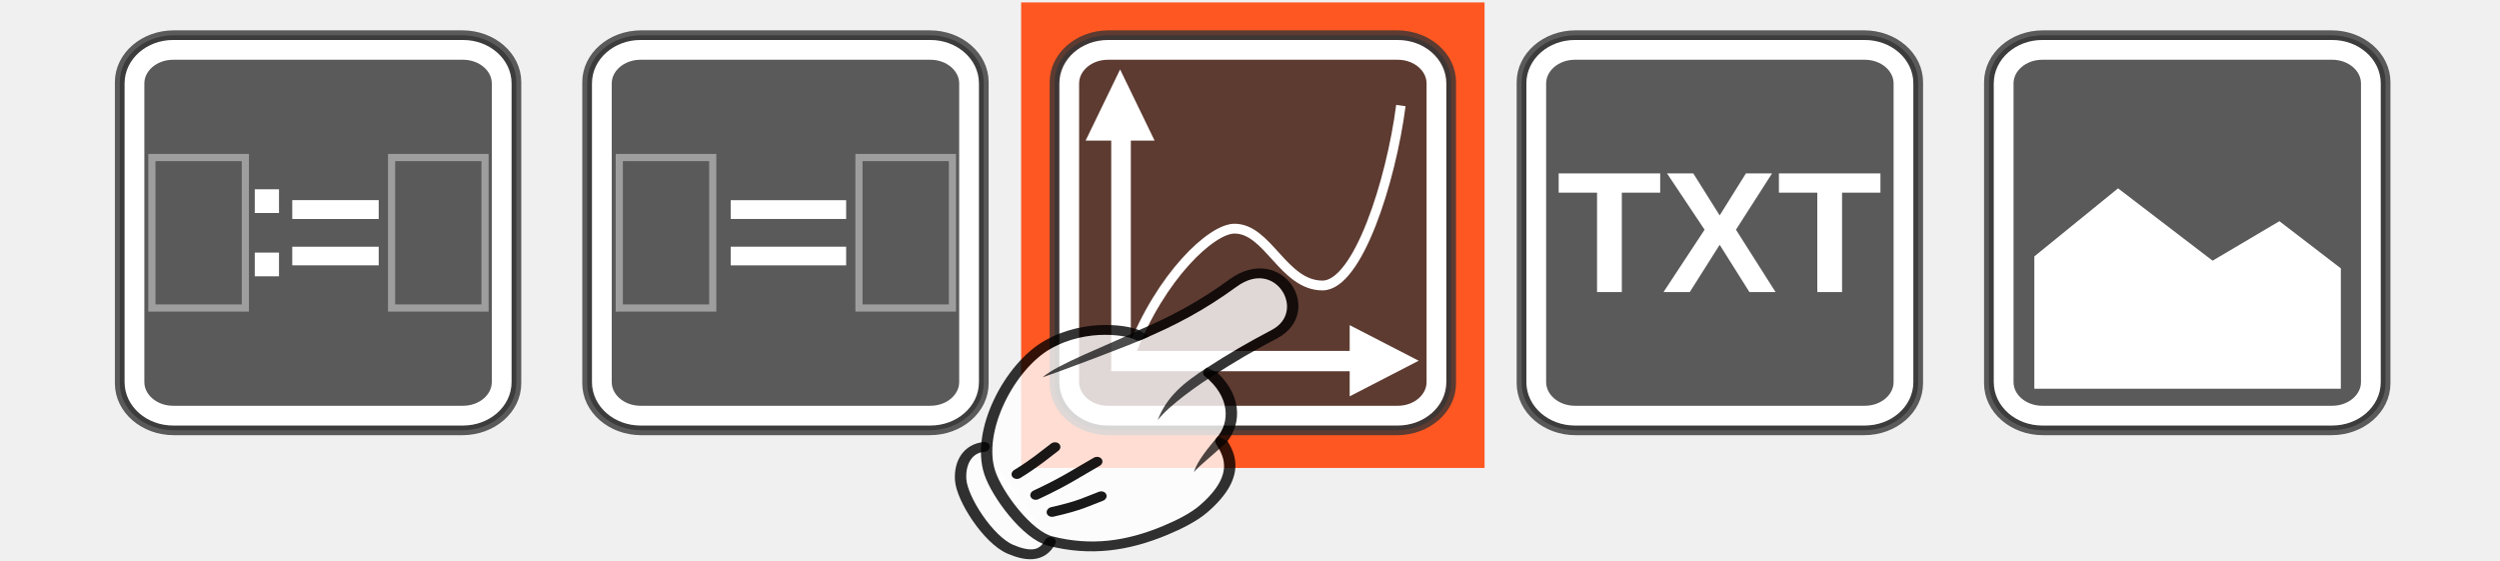
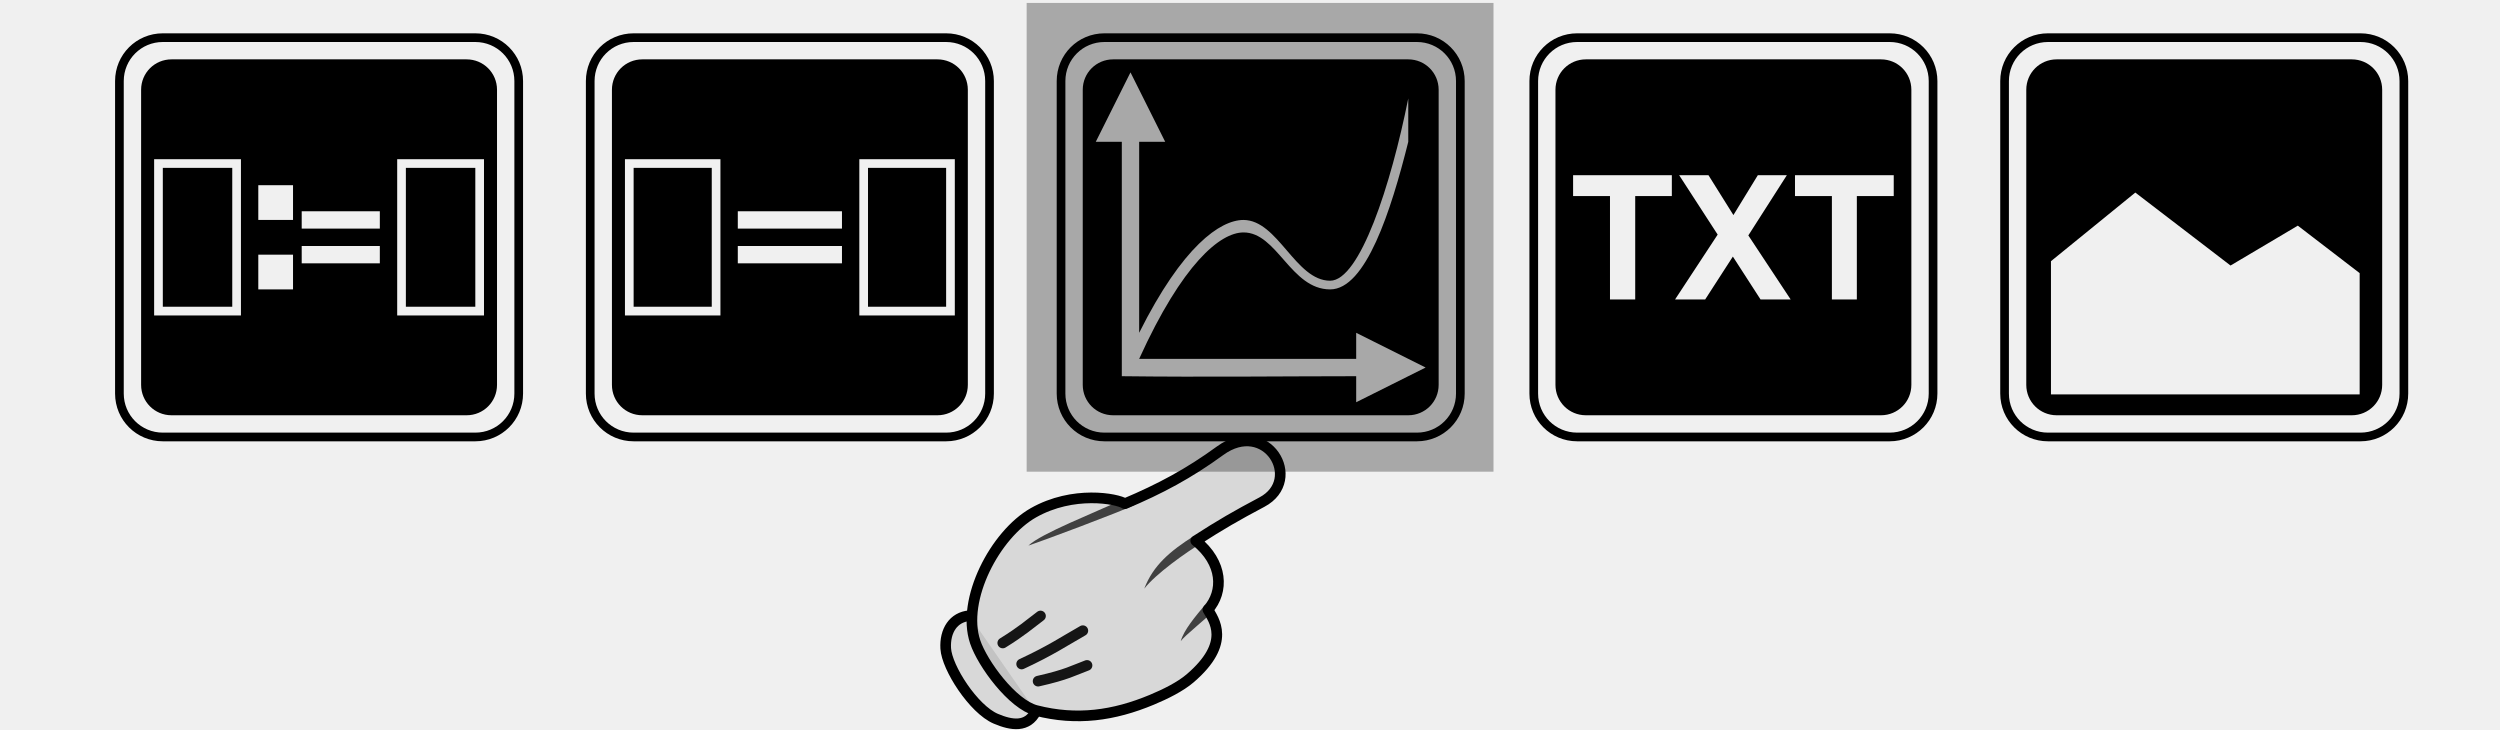
- <svg xmlns="http://www.w3.org/2000/svg" id="svg11300" height="65" width="290" version="1.1">
+ <svg xmlns="http://www.w3.org/2000/svg" version="1.1" width="288" height="84" id="svg11300">
  <defs id="defs3" />
-   <rect style="fill:#ff5722;fill-opacity:1;stroke:none" id="rect3644" y="0.281" x="118.499" ry="0" rx="0" height="54" width="53.779" />
-   <g id="g3139" transform="translate(12.83047,1.000721)">
-     <rect style="color:#000000;fill:#353535;fill-opacity:0.8;fill-rule:evenodd;stroke:#353535;stroke-width:1.146;stroke-linejoin:bevel;stroke-miterlimit:10;stroke-opacity:0.8" id="rect11518" y="3.092" x="1.074" ry="5.442" rx="6.265" height="45.816" width="46.014" />
-     <rect style="color:#000000;fill:none;stroke:#ffffff;stroke-width:2.292;stroke-linejoin:bevel;stroke-miterlimit:10" id="rect11528" y="4.785" x="2.775" ry="3.898" rx="4.487" height="42.43" width="42.613" />
-     <text style="font-size:20px;font-style:normal;font-variant:normal;font-weight:bold;font-stretch:normal;text-align:start;line-height:125%;writing-mode:lr-tb;text-anchor:start;fill:#ffffff;fill-opacity:1;stroke:none;font-family:Arial;-inkscape-font-specification:Arial Bold" xml:space="preserve" id="text3080" y="31.049" x="14.814">
-       <tspan id="tspan3082" y="31.049" x="14.814">:</tspan>
-     </text>
-     <text style="font-size:20px;font-style:normal;font-variant:normal;font-weight:bold;font-stretch:normal;text-align:start;line-height:125%;writing-mode:lr-tb;text-anchor:start;fill:#ffffff;fill-opacity:1;stroke:none;font-family:Arial;-inkscape-font-specification:Arial Bold" xml:space="preserve" id="text3080-5" y="32.621" x="20.258">
-       <tspan id="tspan3082-6" y="32.621" x="20.258">=</tspan>
-     </text>
-     <rect style="opacity:0.9;fill:none;stroke:#ffffff;stroke-width:0.832;stroke-linecap:round;stroke-linejoin:miter;stroke-miterlimit:4;stroke-opacity:0.456;stroke-dasharray:none;stroke-dashoffset:0" id="rect3926" y="17.272" x="4.797" ry="0" rx="5.034" height="17.456" width="10.846" />
-     <rect style="opacity:0.9;fill:none;stroke:#ffffff;stroke-width:0.832;stroke-linecap:round;stroke-linejoin:miter;stroke-miterlimit:4;stroke-opacity:0.456;stroke-dasharray:none;stroke-dashoffset:0" id="rect3926-3" y="17.272" x="32.611" ry="0" rx="5.034" height="17.456" width="10.846" />
+   <rect style="fill:#000000;fill-opacity:0.302;stroke:none" id="rect3644" y="0.339" x="118.271" ry="0" rx="0" height="54" width="53.779" />
+   <g id="g11" transform="translate(12.75626,3.338638)">
+     <path style="color:#000000;fill:#000000;fill-opacity:1;stroke:none" id="rect11528-8-6" d="M 7,3.5 C 5.061,3.5 3.5,5.061 3.5,7 v 34 c 0,1.939 1.561,3.5 3.5,3.5 h 34 c 1.939,0 3.5,-1.561 3.5,-3.5 V 7 C 44.5,5.061 42.939,3.5 41,3.5 Z M 5,15 H 15 V 33 H 5 Z m 28,0 H 43 V 33 H 33 Z M 6,16 v 16 h 8 V 16 Z m 28,0 v 16 h 8 V 16 Z m -17,2 h 4 v 4 h -4 z m 5,3 h 9 v 2 h -9 z m 0,4 h 9 v 2 h -9 z m -5,1 h 4 v 4 h -4 z" />
+     <path style="color:#000000;fill:#000000;fill-opacity:1;fill-rule:evenodd;stroke:none" id="rect11518-1" d="M 6,0.5 C 2.953,0.5 0.5,2.953 0.5,6 v 36 c 0,3.047 2.453,5.5 5.5,5.5 h 36 c 3.047,0 5.5,-2.453 5.5,-5.5 V 6 C 47.5,2.953 45.047,0.5 42,0.5 Z m 0,1 h 36 c 2.493,0 4.5,2.007 4.5,4.5 v 36 c 0,2.493 -2.007,4.5 -4.5,4.5 H 6 C 3.507,46.5 1.5,44.493 1.5,42 V 6 C 1.5,3.507 3.507,1.5 6,1.5 Z" />
  </g>
-   <g id="g3149" transform="translate(67.06875,3.000721)">
-     <rect style="color:#000000;fill:#353535;fill-opacity:0.8;fill-rule:evenodd;stroke:#353535;stroke-width:1.146;stroke-linejoin:bevel;stroke-miterlimit:10;stroke-opacity:0.8" id="rect11518-9" y="1.092" x="1.074" ry="5.442" rx="6.265" height="45.816" width="46.014" />
-     <rect style="color:#000000;fill:none;stroke:#ffffff;stroke-width:2.292;stroke-linejoin:bevel;stroke-miterlimit:10" id="rect11528-9" y="2.785" x="2.775" ry="3.898" rx="4.487" height="42.43" width="42.613" />
-     <text style="font-size:23.111px;font-style:normal;font-variant:normal;font-weight:bold;font-stretch:normal;text-align:start;line-height:125%;writing-mode:lr-tb;text-anchor:start;fill:#ffffff;fill-opacity:1;stroke:none;font-family:Arial;-inkscape-font-specification:Arial Bold" xml:space="preserve" id="text3080-5-3" transform="scale(1.155537,0.8653985)" y="35.384" x="14.386">
-       <tspan id="tspan3082-6-9" y="35.384" x="14.386">=</tspan>
-     </text>
-     <rect style="opacity:0.9;fill:none;stroke:#ffffff;stroke-width:0.832;stroke-linecap:round;stroke-linejoin:miter;stroke-miterlimit:4;stroke-opacity:0.456;stroke-dasharray:none;stroke-dashoffset:0" id="rect3926-5" y="15.272" x="4.797" ry="0" rx="5.034" height="17.456" width="10.846" />
-     <rect style="opacity:0.9;fill:none;stroke:#ffffff;stroke-width:0.832;stroke-linecap:round;stroke-linejoin:miter;stroke-miterlimit:4;stroke-opacity:0.456;stroke-dasharray:none;stroke-dashoffset:0" id="rect3926-3-9" y="15.272" x="32.611" ry="0" rx="5.034" height="17.456" width="10.846" />
+   <g transform="translate(66.99426,3.338638)" id="g816">
+     <path d="M 7,3.5 C 5.061,3.5 3.5,5.061 3.5,7 v 34 c 0,1.939 1.561,3.5 3.5,3.5 h 34 c 1.939,0 3.5,-1.561 3.5,-3.5 V 7 C 44.5,5.061 42.939,3.5 41,3.5 Z M 5,15 H 16 V 33 H 5 Z m 27,0 H 43 V 33 H 32 Z M 6,16 v 16 h 9 V 16 Z m 27,0 v 16 h 9 V 16 Z m -15,5 h 12 v 2 H 18 Z m 0,4 h 12 v 2 H 18 Z" id="rect11528-8-4" style="color:#000000;fill:#000000;fill-opacity:1;stroke:none" />
+     <path d="M 6,0.5 C 2.953,0.5 0.5,2.953 0.5,6 v 36 c 0,3.047 2.453,5.5 5.5,5.5 h 36 c 3.047,0 5.5,-2.453 5.5,-5.5 V 6 C 47.5,2.953 45.047,0.5 42,0.5 Z m 0,1 h 36 c 2.493,0 4.5,2.007 4.5,4.5 v 36 c 0,2.493 -2.007,4.5 -4.5,4.5 H 6 C 3.507,46.5 1.5,44.493 1.5,42 V 6 C 1.5,3.507 3.507,1.5 6,1.5 Z" id="rect11518" style="color:#000000;fill:#000000;fill-opacity:1;fill-rule:evenodd;stroke:none" />
  </g>
-   <g id="g3242" transform="translate(121.307,3.014216)">
-     <rect style="color:#000000;fill:#353535;fill-opacity:0.8;fill-rule:evenodd;stroke:#353535;stroke-width:1.146;stroke-linejoin:bevel;stroke-miterlimit:10;stroke-opacity:0.8" id="rect11518-8" y="1.078" x="1.074" ry="5.442" rx="6.265" height="45.816" width="46.014" />
-     <rect style="color:#000000;fill:none;stroke:#ffffff;stroke-width:2.292;stroke-linejoin:bevel;stroke-miterlimit:10" id="rect11528-2" y="2.772" x="2.775" ry="3.898" rx="4.487" height="42.43" width="42.613" />
-     <g id="g3916" transform="matrix(1.162038,0,0,1.203316,-0.5894232,-0.8727336)">
-       <path style="fill:none;stroke:#ffffff;stroke-width:0.945px;stroke-opacity:1" id="path9990" d="M 9.112,32.132 C 12.047,24.828 17.089,20.281 19.383,20.263 c 3.356,-0.026 4.891,5.478 8.804,5.478 3.527,0 6.847,-10.043 7.826,-17.346" />
-       <path style="fill:none;stroke:#ffffff;stroke-width:1.96" id="path9988" d="m 8.067,8.836 0,24.192 26.832,0" />
-       <path style="fill:#ffffff;fill-rule:evenodd" id="path9992" d="m 7.975,4.914 -3.446,6.862 6.891,0 -3.446,-6.862" />
-       <path style="fill:#ffffff;fill-rule:evenodd" id="path9994" d="m 37.792,32.995 -6.891,-3.431 0,6.862 6.891,-3.431" />
-     </g>
+   <g transform="translate(121.2323,3.338638)" id="g816-7">
+     <path d="M 7,3.5 C 5.061,3.5 3.5,5.061 3.5,7 v 34 c 0,1.939 1.561,3.5 3.5,3.5 h 34 c 1.939,0 3.5,-1.561 3.5,-3.5 V 7 C 44.5,5.061 42.939,3.5 41,3.5 Z m 2,1.5 4,8 h -3 v 22 c 5,-10 9.334,-12.979 12,-13 4,0 6,7 10,7 3.416,0 7,-11 9,-21 v 5 C 39,21 36.099,30 32,30 27.453,30 25.9,23.407 22,23.438 19.334,23.458 15,27 10,38 h 25 v -3 l 8,4 -8,4 V 40 C 26.923,40.002 17.389,40.12 8,40 V 13 H 5 Z" id="rect11528-8-7" style="color:#000000;fill:#000000;fill-opacity:1;stroke:none" />
+     <path d="M 6,0.5 C 2.953,0.5 0.5,2.953 0.5,6 v 36 c 0,3.047 2.453,5.5 5.5,5.5 h 36 c 3.047,0 5.5,-2.453 5.5,-5.5 V 6 C 47.5,2.953 45.047,0.5 42,0.5 Z m 0,1 h 36 c 2.493,0 4.5,2.007 4.5,4.5 v 36 c 0,2.493 -2.007,4.5 -4.5,4.5 H 6 C 3.507,46.5 1.5,44.493 1.5,42 V 6 C 1.5,3.507 3.507,1.5 6,1.5 Z" id="rect11518-5" style="color:#000000;fill:#000000;fill-opacity:1;fill-rule:evenodd;stroke:none" />
  </g>
-   <g id="g3448" transform="translate(175.5849,3.000721)">
-     <rect style="color:#000000;fill:#353535;fill-opacity:0.8;fill-rule:evenodd;stroke:#353535;stroke-width:1.146;stroke-linejoin:bevel;stroke-miterlimit:10;stroke-opacity:0.8" id="rect11518-6" y="1.092" x="0.993" ry="5.442" rx="6.265" height="45.816" width="46.014" />
-     <rect style="color:#000000;fill:none;stroke:#ffffff;stroke-width:2.292;stroke-linejoin:bevel;stroke-miterlimit:10" id="rect11528-21" y="2.785" x="2.693" ry="3.898" rx="4.487" height="42.43" width="42.613" />
-     <text style="font-size:20px;font-style:normal;font-variant:normal;font-weight:bold;font-stretch:normal;text-align:start;line-height:125%;writing-mode:lr-tb;text-anchor:start;fill:#ffffff;fill-opacity:1;stroke:none;font-family:Arial;-inkscape-font-specification:Arial Bold" xml:space="preserve" id="text3080-4" y="30.88" x="5.074">
-       <tspan id="tspan3082-5" y="30.88" x="5.074">TXT</tspan>
-     </text>
+   <g id="g914" transform="translate(-83.91373,-68.63739)">
+     <path d="m 266.603,75.476 c -1.939,0 -3.5,1.561 -3.5,3.5 v 34 c 0,1.939 1.561,3.5 3.5,3.5 h 34 c 1.939,0 3.5,-1.561 3.5,-3.5 V 78.976 c 0,-1.939 -1.561,-3.5 -3.5,-3.5 z m -1.469,13.344 h 11.375 v 2.406 h -4.219 v 11.906 h -2.906 V 91.226 h -4.25 z m 12.219,0 h 3.375 l 2.875,4.594 2.812,-4.594 h 3.344 l -4.438,6.938 4.875,7.375 h -3.469 l -3.188,-4.938 -3.188,4.938 h -3.469 l 4.906,-7.469 z m 13.344,0 h 11.375 v 2.406 h -4.25 v 11.906 h -2.875 V 91.226 h -4.25 z" id="rect11528-8-8" style="color:#000000;fill:#000000;fill-opacity:1;stroke:none" />
+     <path d="m 265.603,72.476 c -3.047,0 -5.5,2.453 -5.5,5.5 v 36 c 0,3.047 2.453,5.5 5.5,5.5 h 36 c 3.047,0 5.5,-2.453 5.5,-5.5 V 77.976 c 0,-3.047 -2.453,-5.5 -5.5,-5.5 z m 0,1 h 36 c 2.493,0 4.5,2.007 4.5,4.5 v 36 c 0,2.493 -2.007,4.5 -4.5,4.5 h -36 c -2.493,0 -4.5,-2.007 -4.5,-4.5 V 77.976 c 0,-2.493 2.007,-4.5 4.5,-4.5 z" id="rect11518-0" style="color:#000000;fill:#000000;fill-opacity:1;fill-rule:evenodd;stroke:none" />
  </g>
-   <g id="g3525" transform="translate(229.7419,3.000721)">
-     <rect style="color:#000000;fill:#353535;fill-opacity:0.8;fill-rule:evenodd;stroke:#353535;stroke-width:1.146;stroke-linejoin:bevel;stroke-miterlimit:10;stroke-opacity:0.8" id="rect11518-4" y="1.092" x="1.074" ry="5.442" rx="6.265" height="45.816" width="46.014" />
-     <rect style="color:#000000;fill:none;stroke:#ffffff;stroke-width:2.292;stroke-linejoin:bevel;stroke-miterlimit:10" id="rect11528-8" y="2.785" x="2.775" ry="3.898" rx="4.487" height="42.43" width="42.613" />
-     <polygon style="fill:#ffffff;fill-opacity:1" id="polygon5611" transform="matrix(1.067119,0,0,1.117301,-200.0693,-467.5764)" points="226.755,456.162 226.755,443.662 220.074,438.766 212.808,442.867 202.527,435.355 193.422,442.424 193.422,456.162 " />
+   <g transform="translate(229.927,3.338638)" id="g816-8">
+     <path d="M 7,3.5 C 5.061,3.5 3.5,5.061 3.5,7 v 34 c 0,1.939 1.561,3.5 3.5,3.5 h 34 c 1.939,0 3.5,-1.561 3.5,-3.5 V 7 C 44.5,5.061 42.939,3.5 41,3.5 Z m 9.062,15.344 10.969,8.406 7.75,-4.594 7.125,5.469 V 42.094 H 6.344 V 26.75 Z" id="rect11528-8-62" style="color:#000000;fill:#000000;fill-opacity:1;stroke:none" />
+     <path d="M 6,0.5 C 2.953,0.5 0.5,2.953 0.5,6 v 36 c 0,3.047 2.453,5.5 5.5,5.5 h 36 c 3.047,0 5.5,-2.453 5.5,-5.5 V 6 C 47.5,2.953 45.047,0.5 42,0.5 Z m 0,1 h 36 c 2.493,0 4.5,2.007 4.5,4.5 v 36 c 0,2.493 -2.007,4.5 -4.5,4.5 H 6 C 3.507,46.5 1.5,44.493 1.5,42 V 6 C 1.5,3.507 3.507,1.5 6,1.5 Z" id="rect11518-8" style="color:#000000;fill:#000000;fill-opacity:1;fill-rule:evenodd;stroke:none" />
  </g>
-   <g id="g3915-6-3-7" transform="matrix(0.1819176,0.2233643,-0.2695849,0.1708351,392.9323,-139.2022)">
-     <path style="opacity:0.8;fill:#ffffff;stroke:#000000;stroke-width:4.061;stroke-linecap:round;stroke-linejoin:round" id="path3894-6-5-0" d="m 89.471,1065.9 c 3.727,6.126 -0.484,10.049 -6.16,12.947 -8.03,4.099 -27.898,2.102 -34.7,-2.014 -6.243,-3.777 -9.013,-9.35 -6.04,-14.184" />
-     <path style="opacity:0.8;fill:#ffffff;fill-opacity:1;stroke:#000000;stroke-width:4.061;stroke-linecap:round;stroke-linejoin:round;stroke-opacity:1" id="path3112-2-1-9" d="m 21.354,1021 c -0.857,15.682 13.892,40.298 31.364,46.018 9.022,2.954 29.326,3.846 36.494,-1.431 12.273,-9.037 18.48,-20.686 21.285,-35.088 0.994,-5.105 1.707,-10.986 0.957,-15.702 -3.19,-20.064 -14.951,-20.048 -19.514,-20.76 -2.727,-8.725 -12.699,-15.044 -26.068,-12.391 -0.103,-10.746 0.226,-17.365 1.112,-27.536 1.483,-17.013 -27.986,-20.845 -26.491,-0.012 1.018,14.187 0.027,25.675 -2.499,39 -3.45,1.038 -15.746,11.529 -16.641,27.901 z" />
-     <path style="text-indent:0;text-transform:none;block-progression:tb;opacity:0.7;color:#000000" id="path3882-6-0-9" d="m 63.838,981.04 c 0.031,10.253 1.215,18.225 7.226,26.105 -2.509,-6.575 -3.369,-19.666 -3.177,-27.939 z" />
-     <path style="text-indent:0;text-transform:none;block-progression:tb;opacity:0.7;color:#000000" id="path3884-6-5-0" d="m 93.471,992.23 -3.809,1.486 c 1.929,5.577 4.051,11.842 7.114,15.183 -1.08,-2.605 -2.077,-11.978 -3.305,-16.669 z" />
-     <path style="opacity:0.9;fill:none;stroke:#000000;stroke-width:4.061;stroke-linecap:round;stroke-linejoin:round" id="path3886-8-8-3" d="m 79.642,1058.3 c 4.037,-9.678 3.976,-12.465 5.195,-17.405" />
-     <path style="opacity:0.9;fill:none;stroke:#000000;stroke-width:4.061;stroke-linecap:round;stroke-linejoin:round" id="path3888-4-1-5" d="m 70.26,1059 c 1.692,-11.475 1.424,-17.152 1.855,-24.898" />
-     <path style="opacity:0.9;fill:none;stroke:#000000;stroke-width:4.061;stroke-linecap:round;stroke-linejoin:round" id="path3890-1-7-5" d="m 59.041,1059.5 c 0.097,-7.981 -0.599,-11.754 -1.049,-16.831" />
-     <path style="text-indent:0;text-transform:none;block-progression:tb;opacity:0.7;color:#000000" id="path3892-0-5-3" d="m 36.249,991.71 c -1.703,12.092 -6.197,31.682 -4.811,38.213 1.185,-3.99 8.356,-33.636 9.133,-39.703 z" />
+   <g id="g1650-3" transform="translate(-228.5529,-35.80982)">
+     <path style="opacity:1;fill:#000000;fill-opacity:0.1;stroke:#000000;stroke-width:1.227;stroke-linecap:round;stroke-linejoin:round" id="path3894-6-5-0-6" d="m 347.881,117.772 c -0.974,1.879 -2.797,1.609 -4.611,0.836 -2.566,-1.093 -5.642,-5.872 -5.77,-8.095 -0.117,-2.04 0.881,-3.61 2.725,-3.772" />
+     <path style="opacity:1;fill:#060606;fill-opacity:0.1;stroke:#000000;stroke-width:1.227;stroke-linecap:round;stroke-linejoin:round;stroke-opacity:1" id="path3112-2-1-9-7" d="m 347.594,94.886 c -4.384,2.488 -8.337,9.987 -6.7,14.867 0.845,2.52 4.298,7.207 7.025,7.907 4.669,1.198 8.938,0.594 13.331,-1.24 1.557,-0.65 3.272,-1.496 4.407,-2.469 4.829,-4.14 2.685,-6.764 2.047,-7.905 1.856,-2.1 1.745,-5.407 -1.402,-7.939 2.878,-1.859 4.722,-2.916 7.626,-4.456 4.856,-2.575 0.528,-9.812 -4.816,-5.919 -3.639,2.651 -6.917,4.392 -10.968,6.104 -0.907,-0.593 -5.973,-1.548 -10.549,1.049 z" />
+     <path style="color:#000000;text-indent:0;text-transform:none;opacity:0.7;stroke-width:0.302" id="path3882-6-0-9-5" d="m 366.095,97.549 c -2.758,1.758 -4.692,3.385 -5.723,6.074 1.316,-1.684 4.689,-4.112 6.954,-5.483 z" />
+     <path style="color:#000000;text-indent:0;text-transform:none;opacity:0.7;stroke-width:0.302" id="path3884-6-5-0-3" d="m 368.469,106.08 -1.094,-0.597 c -1.153,1.384 -2.455,2.928 -2.799,4.183 0.506,-0.686 2.851,-2.51 3.893,-3.586 z" />
+     <path style="opacity:0.9;fill:none;stroke:#000000;stroke-width:1.227;stroke-linecap:round;stroke-linejoin:round" id="path3886-8-8-3-5" d="m 348.142,114.278 c 3.344,-0.752 4.084,-1.241 5.637,-1.813" />
+     <path style="opacity:0.9;fill:none;stroke:#000000;stroke-width:1.227;stroke-linecap:round;stroke-linejoin:round" id="path3888-4-1-5-6" d="m 346.246,112.302 c 3.401,-1.582 4.883,-2.612 7.05,-3.839" />
+     <path style="opacity:0.9;fill:none;stroke:#000000;stroke-width:1.227;stroke-linecap:round;stroke-linejoin:round" id="path3890-1-7-5-2" d="m 344.071,109.881 c 2.169,-1.342 3.06,-2.142 4.347,-3.11" />
+     <path style="color:#000000;text-indent:0;text-transform:none;opacity:0.7;stroke-width:0.302" id="path3892-0-5-3-9" d="m 358.199,93.21 c -3.57,1.685 -9.668,4.028 -11.177,5.454 1.291,-0.417 10.588,-3.88 12.365,-4.743 z" />
  </g>
</svg>
